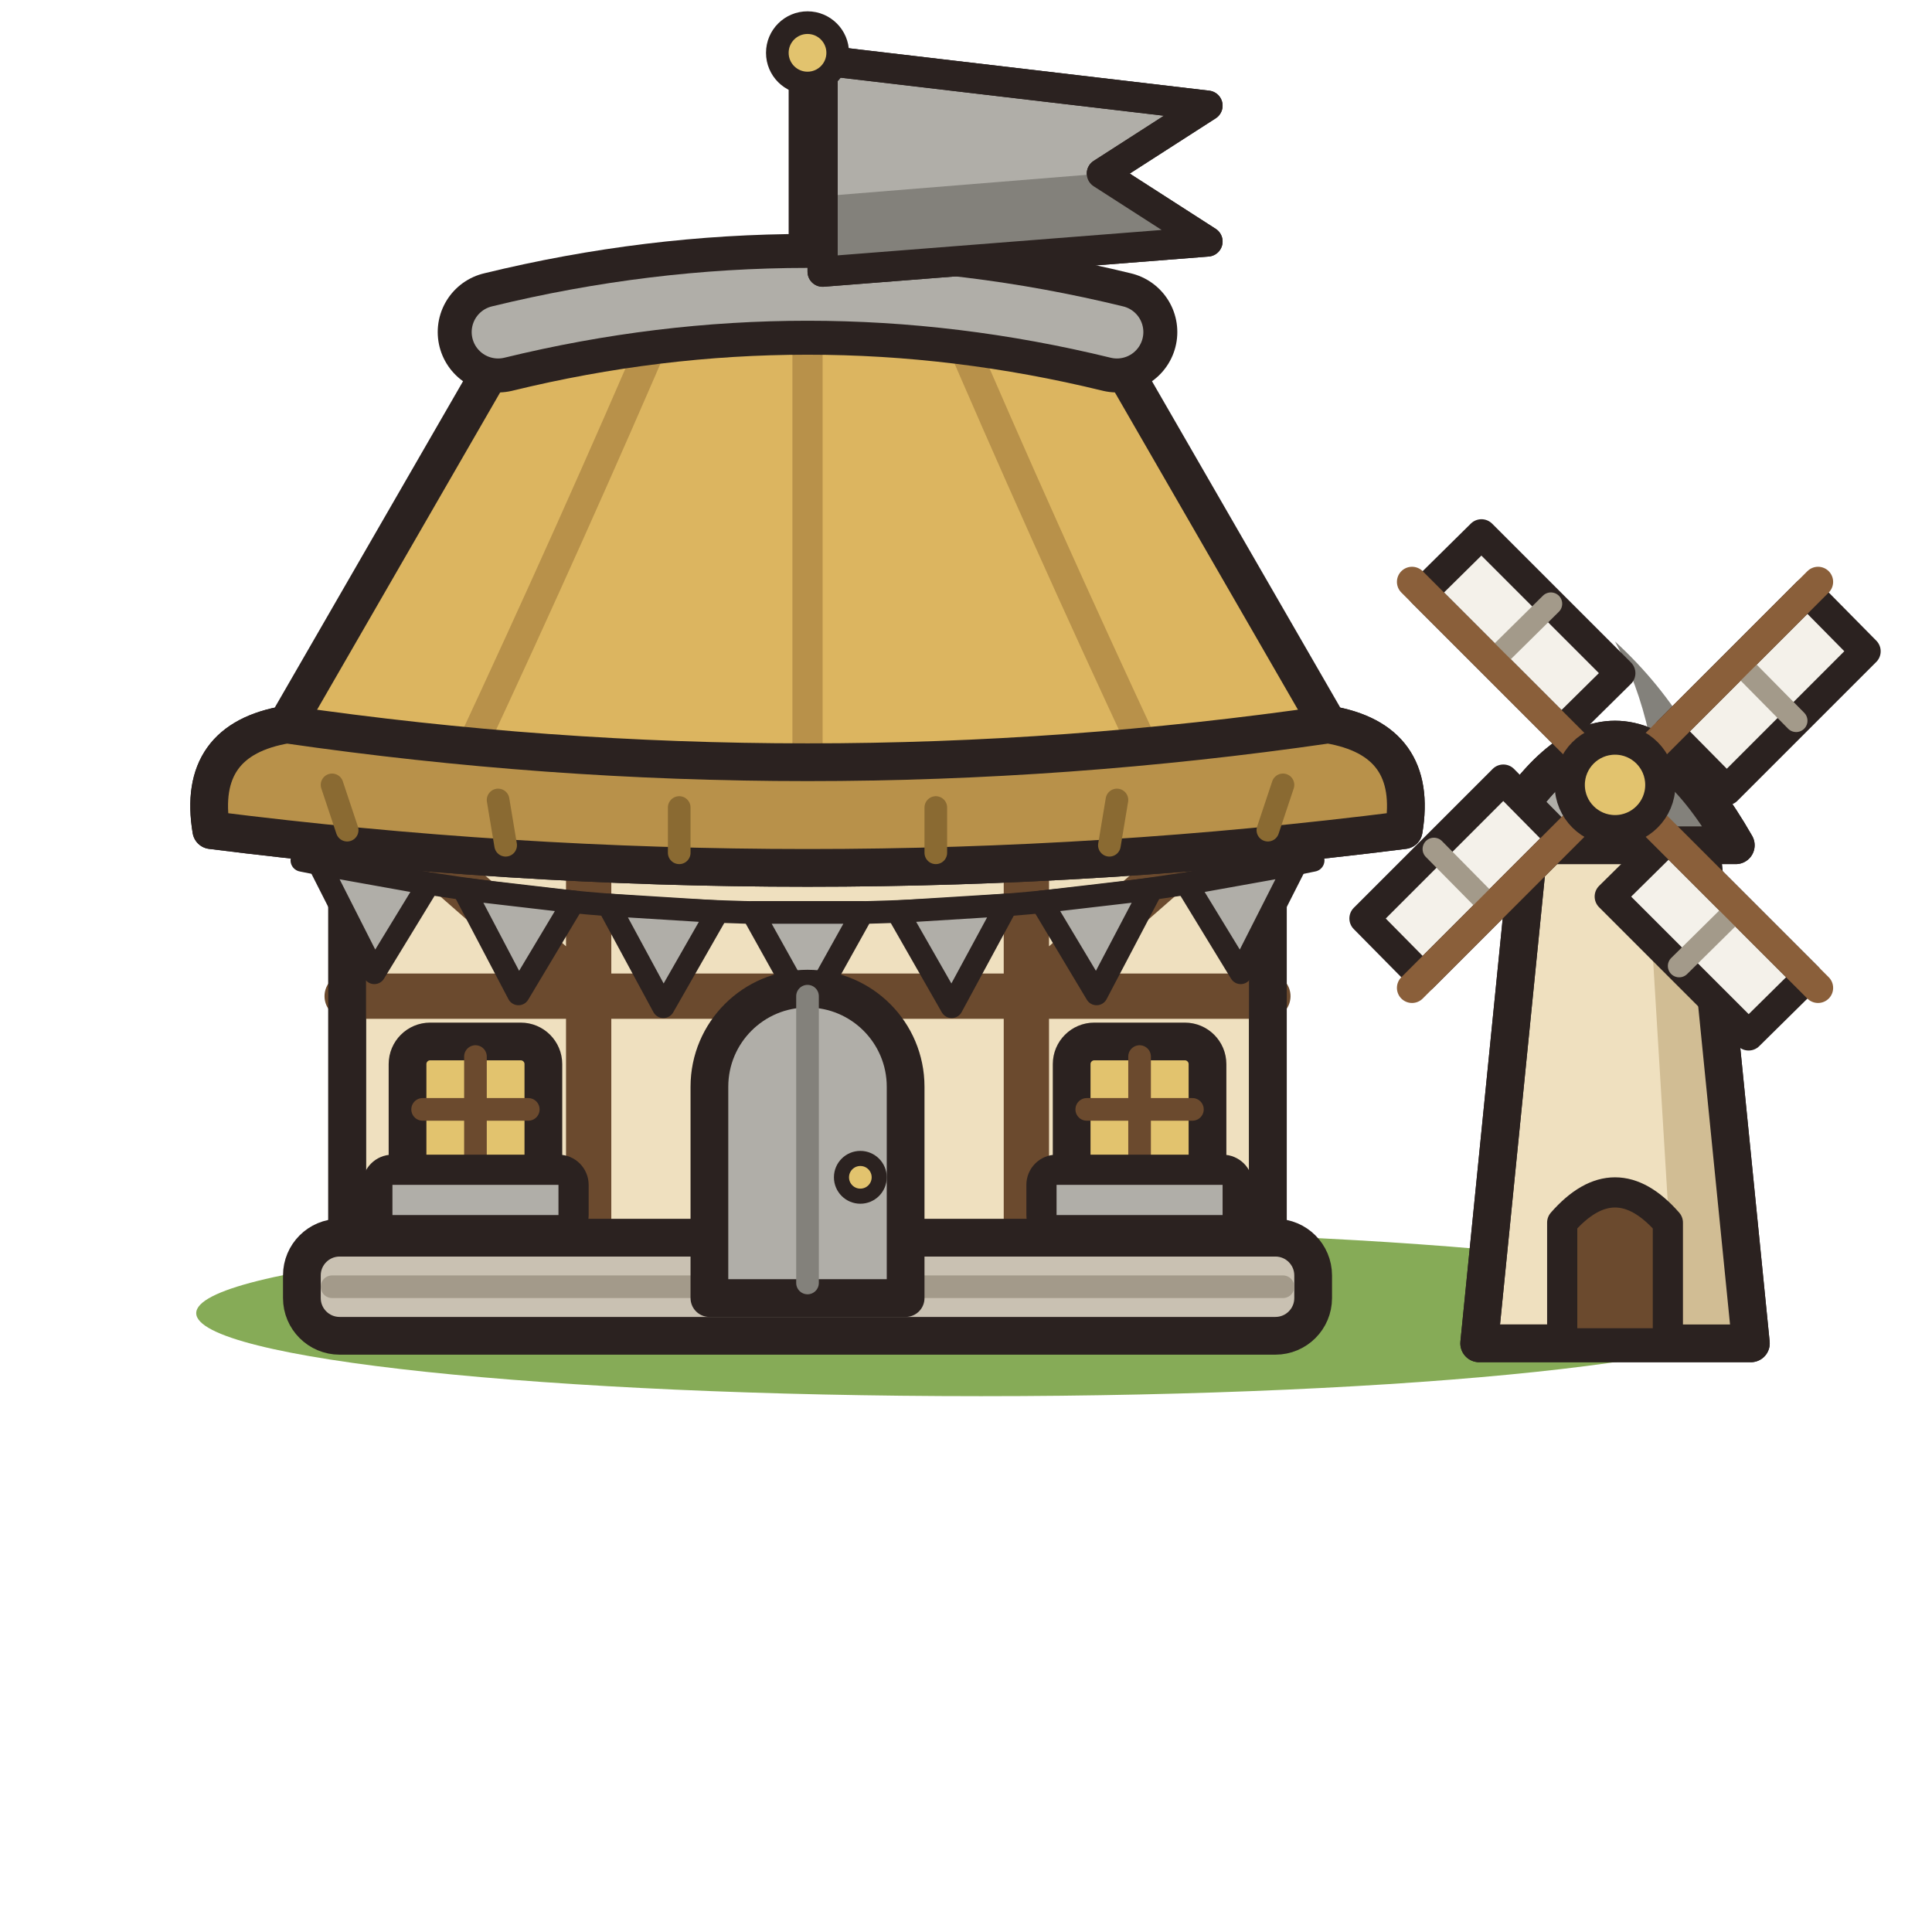
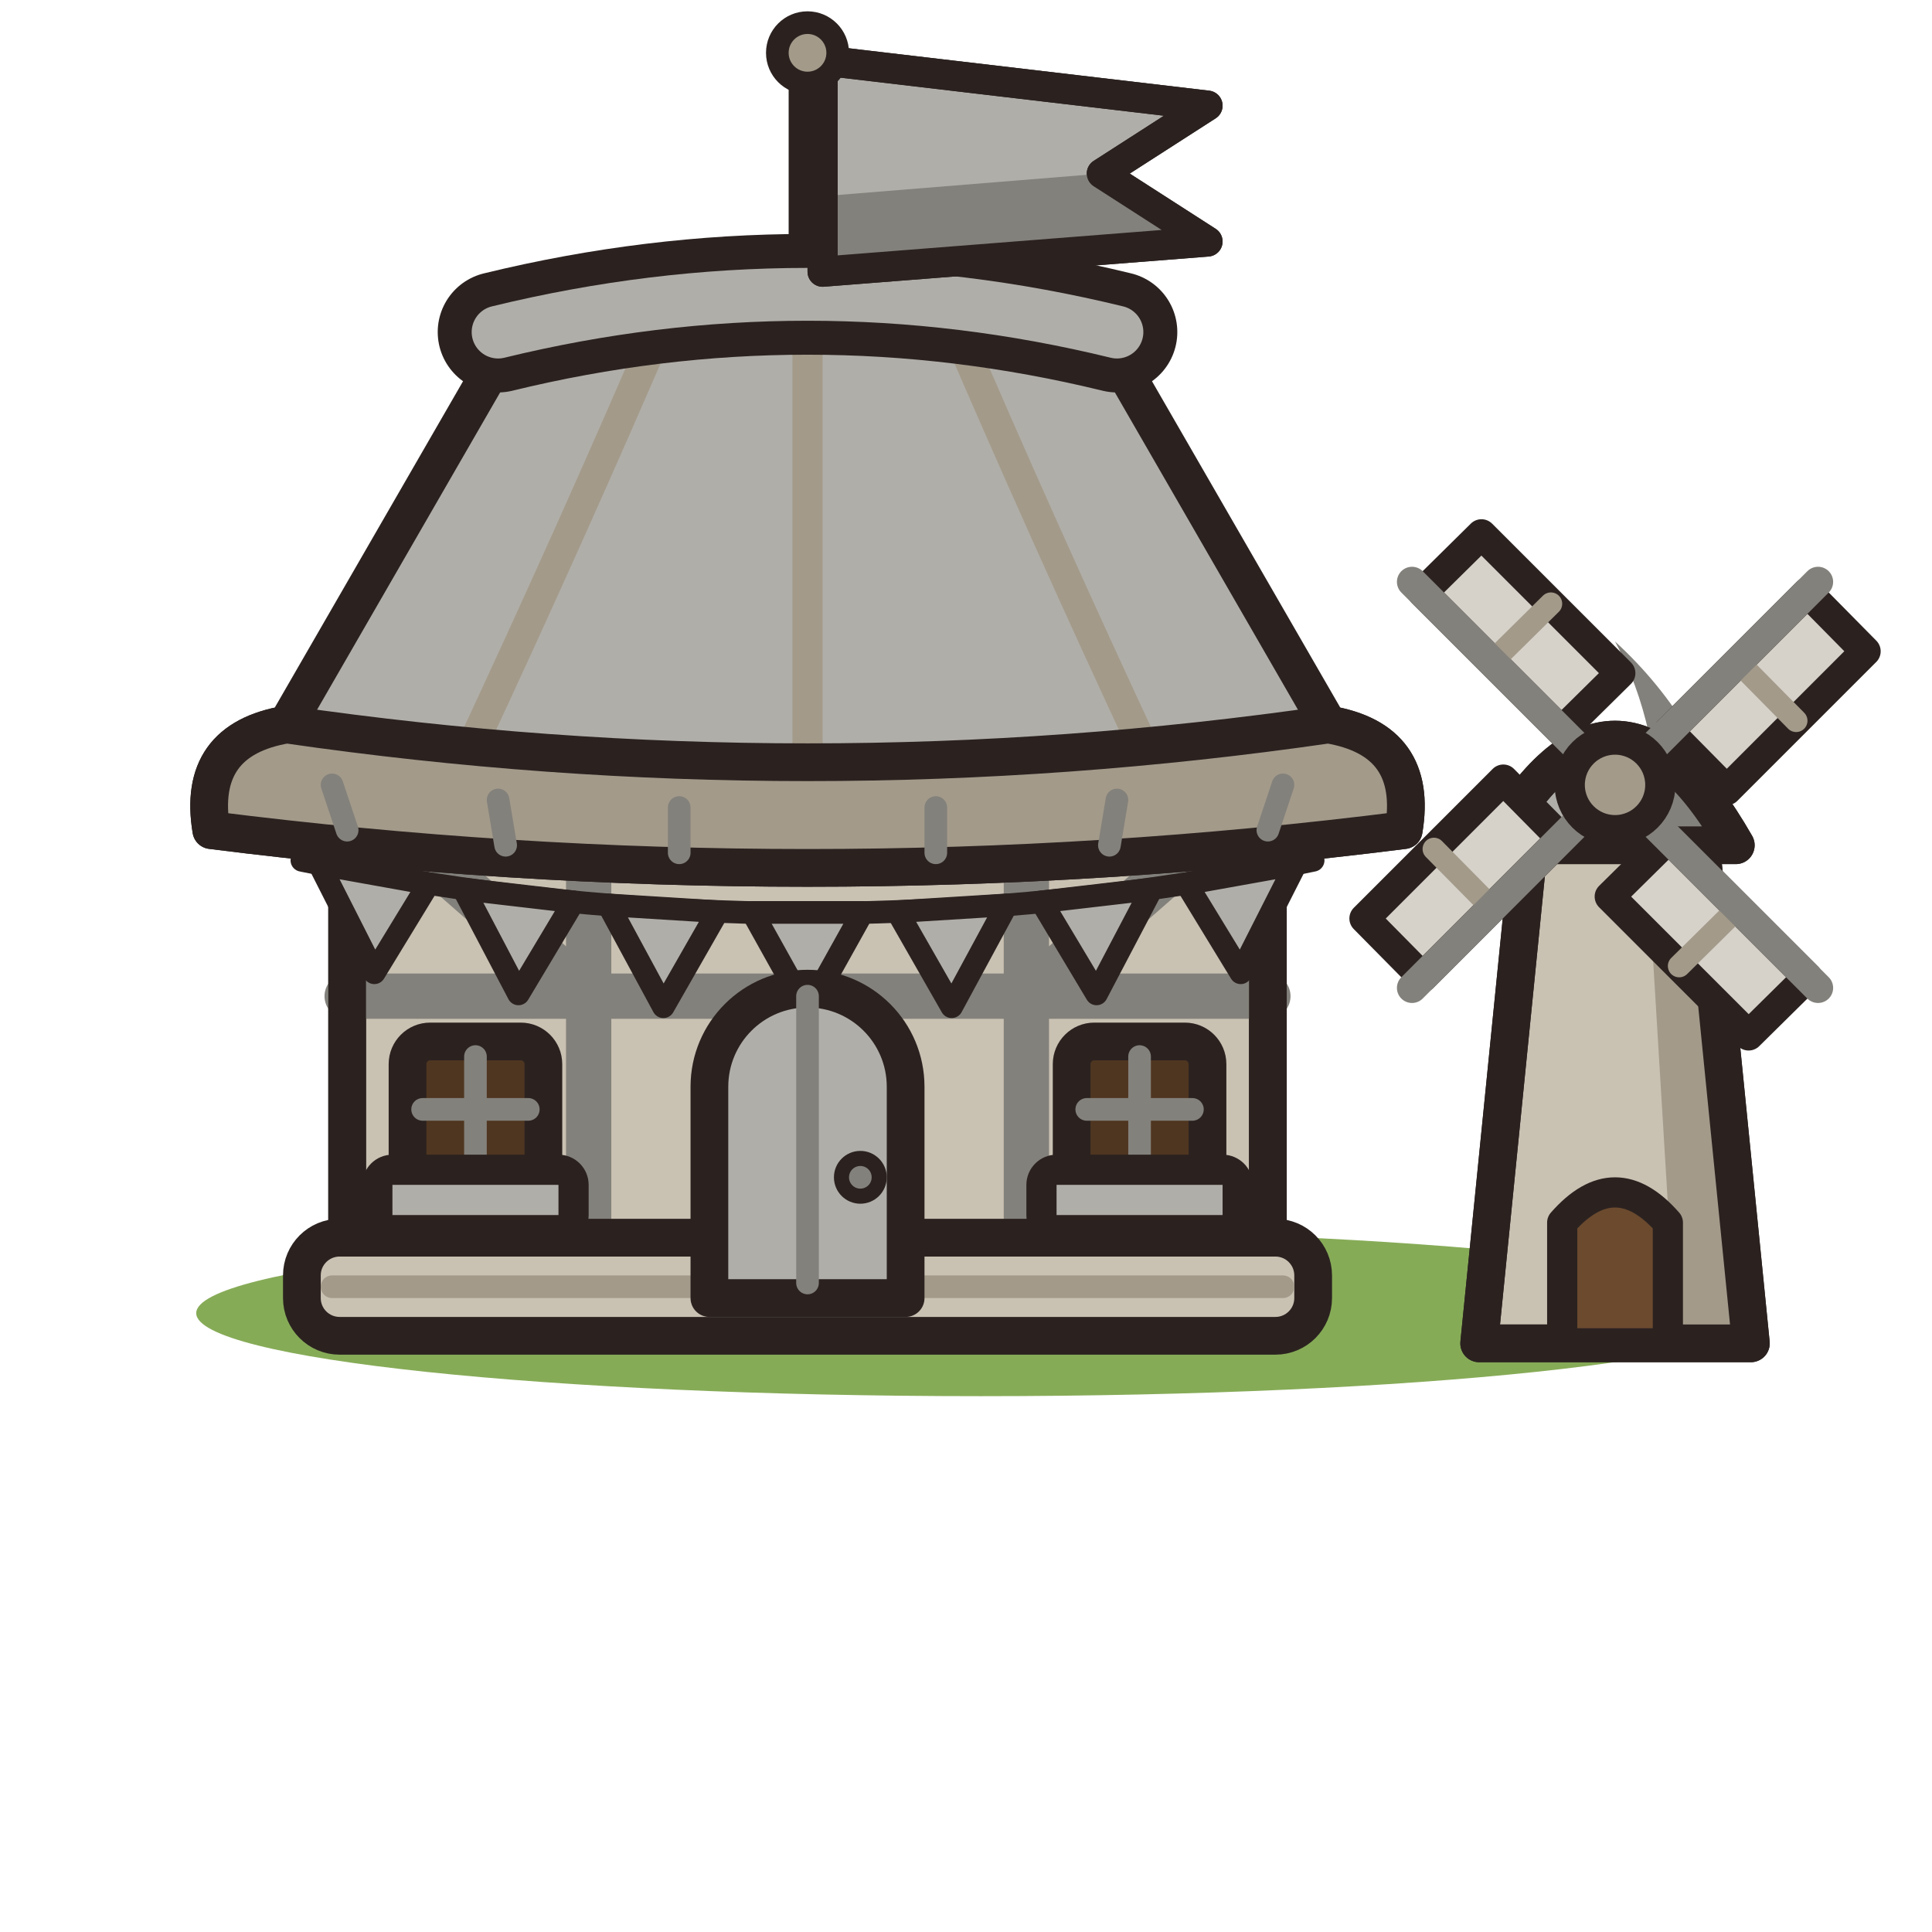
<svg xmlns="http://www.w3.org/2000/svg" viewBox="0 0 256 256" width="256" height="256">
  <ellipse cx="130" cy="174" rx="104" ry="11" fill="#86ab57" />
  <g stroke="#2b2220" stroke-width="5" stroke-linejoin="round" stroke-linecap="round">
-     <path d="M196 178 L203 108 L225 108 L232 178 Z" fill="#efe0bf" />
-     <path d="M218 110 L224 110 L231 176 L222 176 Z" fill="#d1bd94" stroke="none" />
+     <path d="M196 178 L203 108 L225 108 L232 178 Z" fill="#c9c1b2" />
+     <path d="M218 110 L224 110 L231 176 L222 176 Z" fill="#a39a8a" stroke="none" />
    <path d="M196 178 L203 108 L225 108 L232 178 Z" fill="none" />
    <path d="M207 178 L207 162 Q214 154 221 162 L221 178 Z" fill="#6b4a2e" stroke-width="4" />
    <path d="M198 112 Q214 84 230 112 Z" fill="#b0aea8" />
    <path d="M214 85 Q226 96 230 112 L220 112 Q220 96 214 85 Z" fill="#83817b" stroke="none" />
    <path d="M198 112 Q214 84 230 112 Z" fill="none" />
-     <g fill="#f4f1ea" stroke-width="4">
+     <g fill="#d6d2ca" stroke-width="4">
      <path d="M221.1 111.1 L239.5 129.5 L231.7 137.2 L213.3 118.8 Z" />
      <path d="M206.9 111.1 L188.5 129.5 L180.8 121.7 L199.2 103.3 Z" />
      <path d="M206.9 96.9 L188.5 78.5 L196.3 70.8 L214.7 89.2 Z" />
      <path d="M221.1 96.9 L239.5 78.5 L247.2 86.3 L228.8 104.7 Z" />
    </g>
    <path d="M230.3 120.3 L222.5 128 M197.7 120.3 L190 112.5 M197.7 87.7 L205.5 80 M230.3 87.7 L238 95.5" fill="none" stroke="#a39a8a" stroke-width="3" />
-     <path d="M240.9 130.9 L187.1 77.1 M187.1 130.9 L240.9 77.1" fill="none" stroke="#8a5f3a" stroke-width="4" />
-     <circle cx="214" cy="104" r="6" fill="#e2c36e" stroke-width="4" />
-     <rect x="46" y="98" width="122" height="74" fill="#efe0bf" />
-     <path d="M48.5 106 L165.5 106 L165.5 116 Q107 110 48.5 116 Z" fill="#d1bd94" stroke="none" />
-     <path d="M46 132 L168 132 M78 100 L78 170 M136 100 L136 170 M46 104 L78 132 M168 104 L136 132" fill="none" stroke="#6b4a2e" stroke-width="6" />
+     <path d="M240.9 130.9 L187.1 77.1 M187.1 130.9 L240.9 77.1" fill="none" stroke="#83817b" stroke-width="4" />
+     <circle cx="214" cy="104" r="6" fill="#a39a8a" stroke-width="4" />
+     <rect x="46" y="98" width="122" height="74" fill="#c9c1b2" />
+     <path d="M48.5 106 L165.5 106 L165.5 116 Q107 110 48.5 116 Z" fill="#a39a8a" stroke="none" />
+     <path d="M46 132 L168 132 M78 100 L78 170 M136 100 L136 170 M46 104 L78 132 M168 104 L136 132" fill="none" stroke="#83817b" stroke-width="6" />
    <rect x="46" y="98" width="122" height="74" fill="none" />
    <path d="M40 114 Q107 128 174 114" fill="none" stroke-width="3" />
    <path d="M42.3 114.5 L56.8 117.1 L49.6 128.9 Z M61.4 117.8 L76.0 119.5 L68.7 131.7 Z M80.6 119.9 L95.1 120.8 L87.9 133.4 Z M99.7 120.9 L114.3 120.9 L107.0 134.0 Z M118.9 120.8 L133.4 119.9 L126.1 133.4 Z M138.0 119.5 L152.6 117.8 L145.3 131.7 Z M157.2 117.1 L171.7 114.5 L164.4 128.9 Z" fill="#b0aea8" stroke-width="3" />
    <rect x="40" y="164" width="134" height="13" rx="5" fill="#c9c1b2" />
    <path d="M44 170.5 L170 170.5" stroke="#a39a8a" stroke-width="3" />
    <path d="M94 172 L94 144 A13 13 0 0 1 120 144 L120 172 Z" fill="#b0aea8" />
    <path d="M107 132 L107 170" stroke="#83817b" stroke-width="3" />
-     <circle cx="114" cy="156" r="2.5" fill="#e2c36e" stroke-width="2" />
-     <rect x="54" y="138" width="18" height="18" rx="3" fill="#e2c36e" />
-     <path d="M63 140 L63 154 M56 147 L70 147" stroke="#6b4a2e" stroke-width="3" />
-     <rect x="142" y="138" width="18" height="18" rx="3" fill="#e2c36e" />
-     <path d="M151 140 L151 154 M144 147 L158 147" stroke="#6b4a2e" stroke-width="3" />
+     <circle cx="114" cy="156" r="2.5" fill="#83817b" stroke-width="2" />
+     <rect x="54" y="138" width="18" height="18" rx="3" fill="#4f3620" />
+     <path d="M63 140 L63 154 M56 147 L70 147" stroke="#83817b" stroke-width="3" />
+     <rect x="142" y="138" width="18" height="18" rx="3" fill="#4f3620" />
+     <path d="M151 140 L151 154 M144 147 L158 147" stroke="#83817b" stroke-width="3" />
    <rect x="50" y="155" width="26" height="8" rx="2" fill="#b0aea8" stroke-width="4" />
    <rect x="138" y="155" width="26" height="8" rx="2" fill="#b0aea8" stroke-width="4" />
-     <path d="M28 110 Q26 98 38 96 L68 44 Q107 34 146 44 L176 96 Q188 98 186 110 Q107 120 28 110 Z" fill="#dcb560" />
-     <path d="M88 42 Q76 70 62 100 M107 40 L107 106 M126 42 Q138 70 152 100" fill="none" stroke="#b8914a" stroke-width="4" />
-     <path d="M38 96 Q107 106 176 96 Q188 98 186 110 Q107 120 28 110 Q26 98 38 96 Z" fill="#b8914a" />
-     <path d="M44 104 L46 110 M66 106 L67 112 M90 107 L90 113 M124 107 L124 113 M148 106 L147 112 M170 104 L168 110" fill="none" stroke="#8a6a32" stroke-width="3" />
+     <path d="M28 110 Q26 98 38 96 L68 44 Q107 34 146 44 L176 96 Q188 98 186 110 Q107 120 28 110 Z" fill="#b0aea8" />
+     <path d="M88 42 Q76 70 62 100 M107 40 L107 106 M126 42 Q138 70 152 100" fill="none" stroke="#a39a8a" stroke-width="4" />
+     <path d="M38 96 Q107 106 176 96 Q188 98 186 110 Q107 120 28 110 Q26 98 38 96 Z" fill="#a39a8a" />
+     <path d="M44 104 L46 110 M66 106 L67 112 M90 107 L90 113 M124 107 L124 113 M148 106 L147 112 M170 104 L168 110" fill="none" stroke="#83817b" stroke-width="3" />
    <line x1="107" y1="40" x2="107" y2="8" />
    <path d="M66 44 Q107 34 148 44" fill="none" stroke-width="16" />
    <path d="M66 44 Q107 34 148 44" fill="none" stroke="#b0aea8" stroke-width="7" />
    <path d="M109 8 L160 14 L146 23 L160 32 L109 36 Z" fill="#b0aea8" stroke-width="4" />
    <path d="M109 26 L146 23 L160 32 L109 36 Z" fill="#83817b" stroke="none" />
    <path d="M109 8 L160 14 L146 23 L160 32 L109 36 Z" fill="none" stroke-width="4" />
-     <circle cx="107" cy="7" r="4" fill="#e2c36e" stroke-width="3" />
+     <circle cx="107" cy="7" r="4" fill="#a39a8a" stroke-width="3" />
  </g>
</svg>
